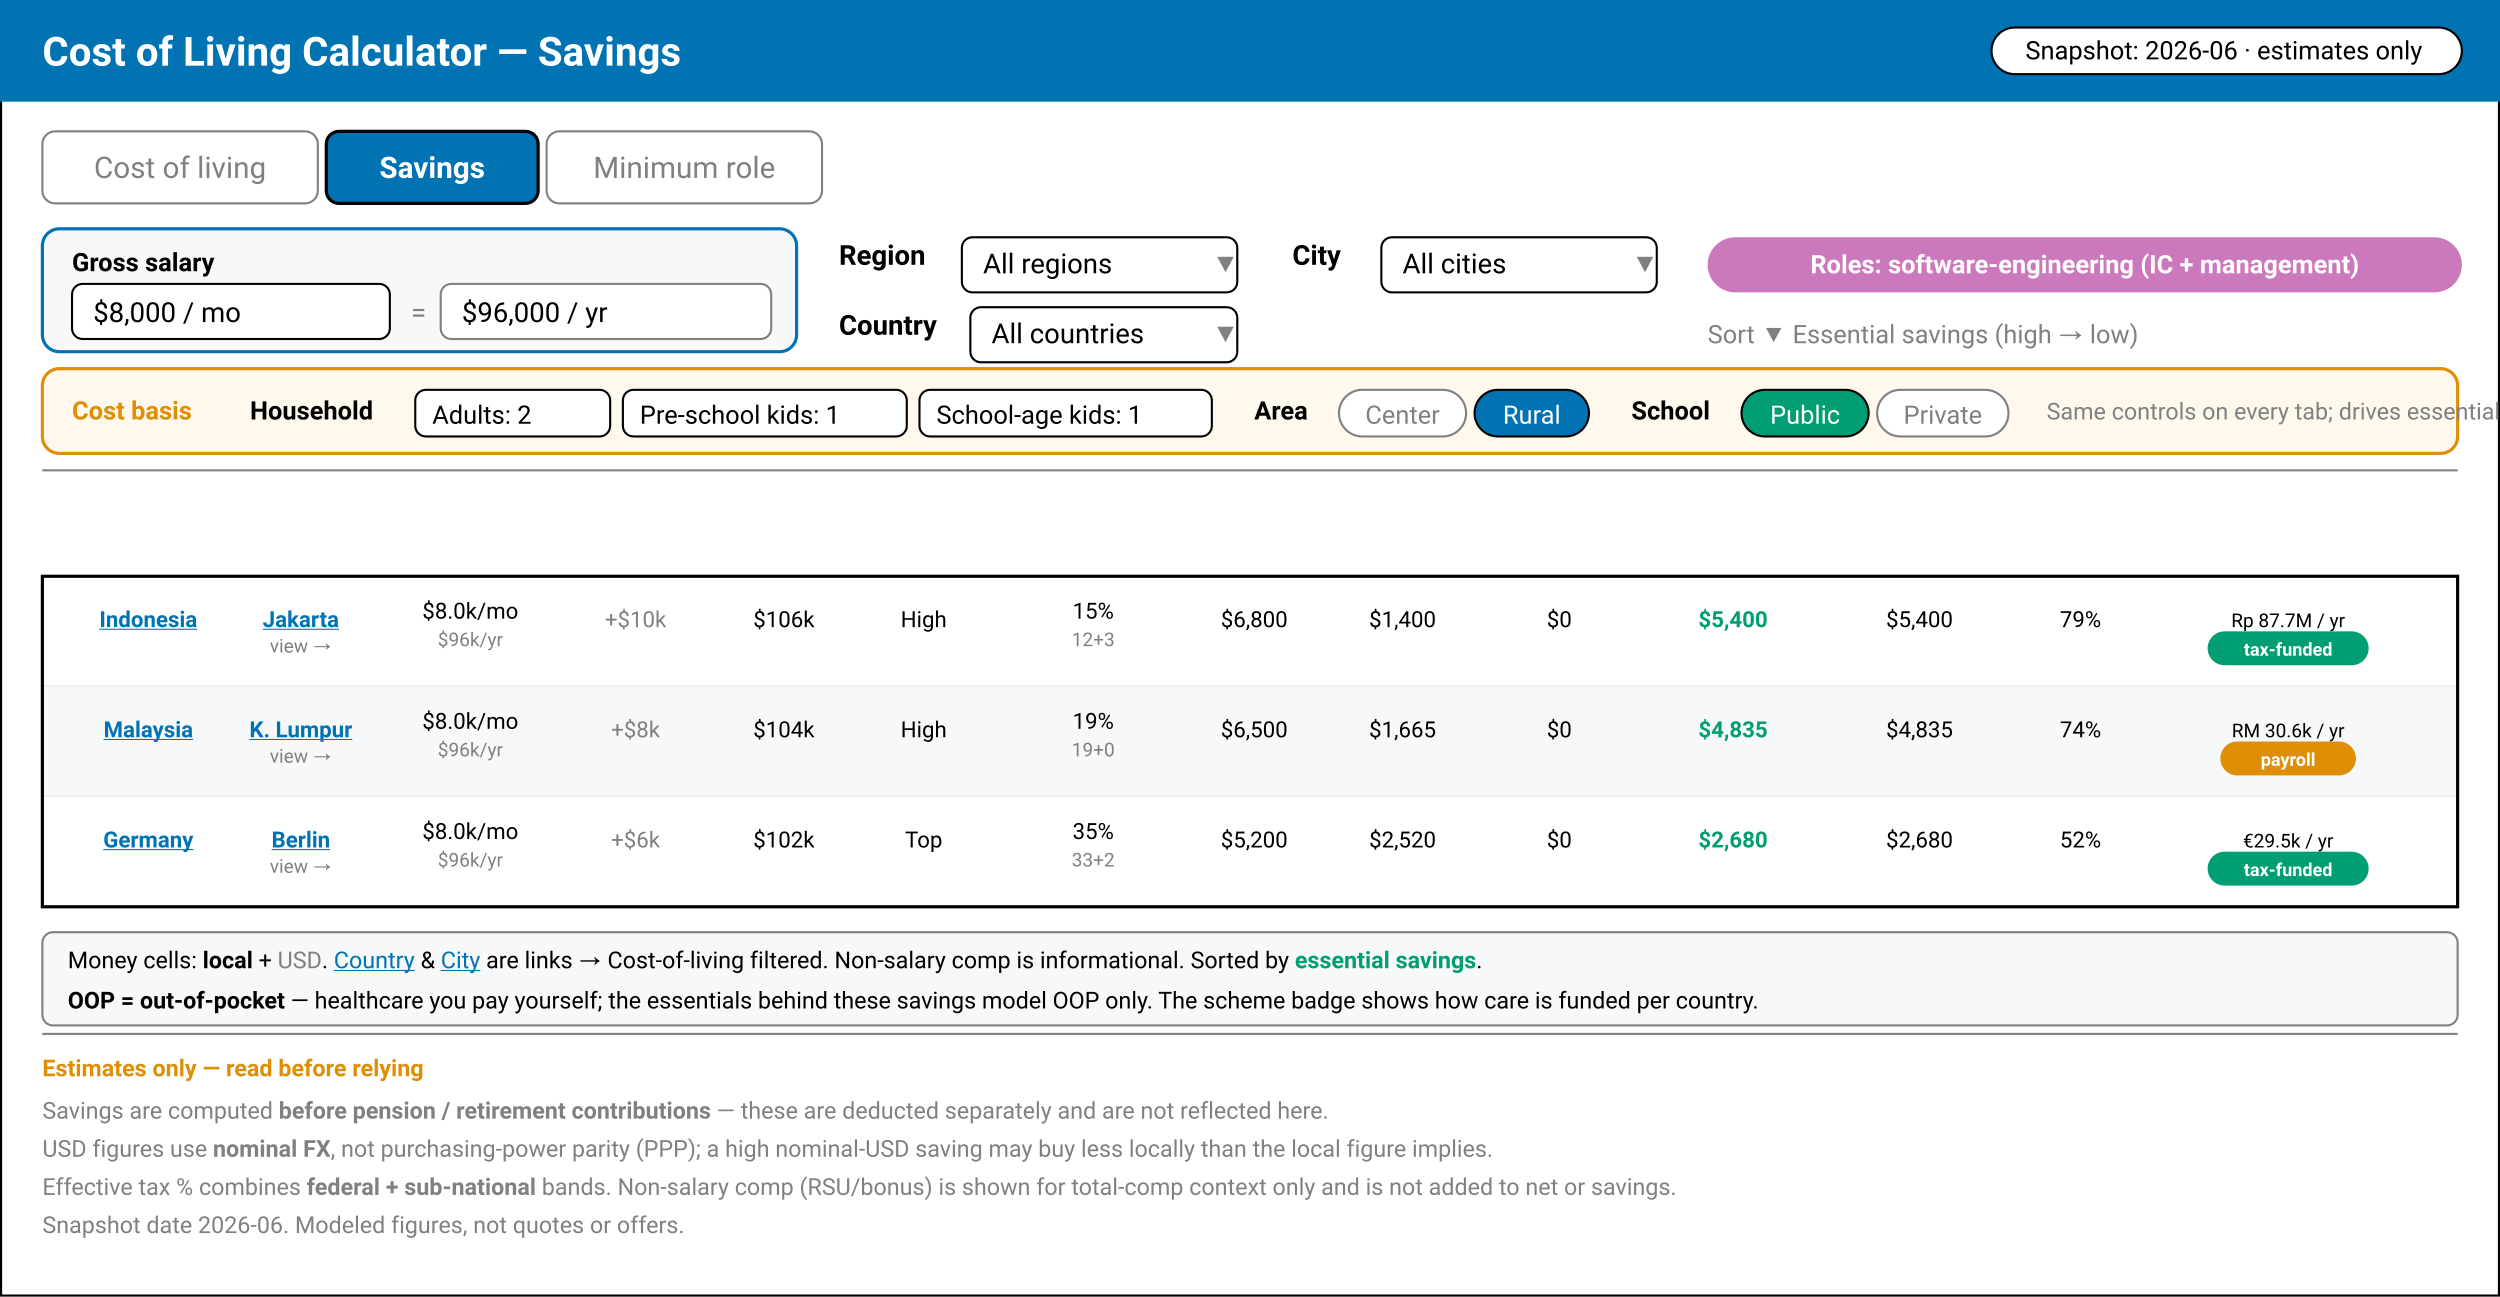
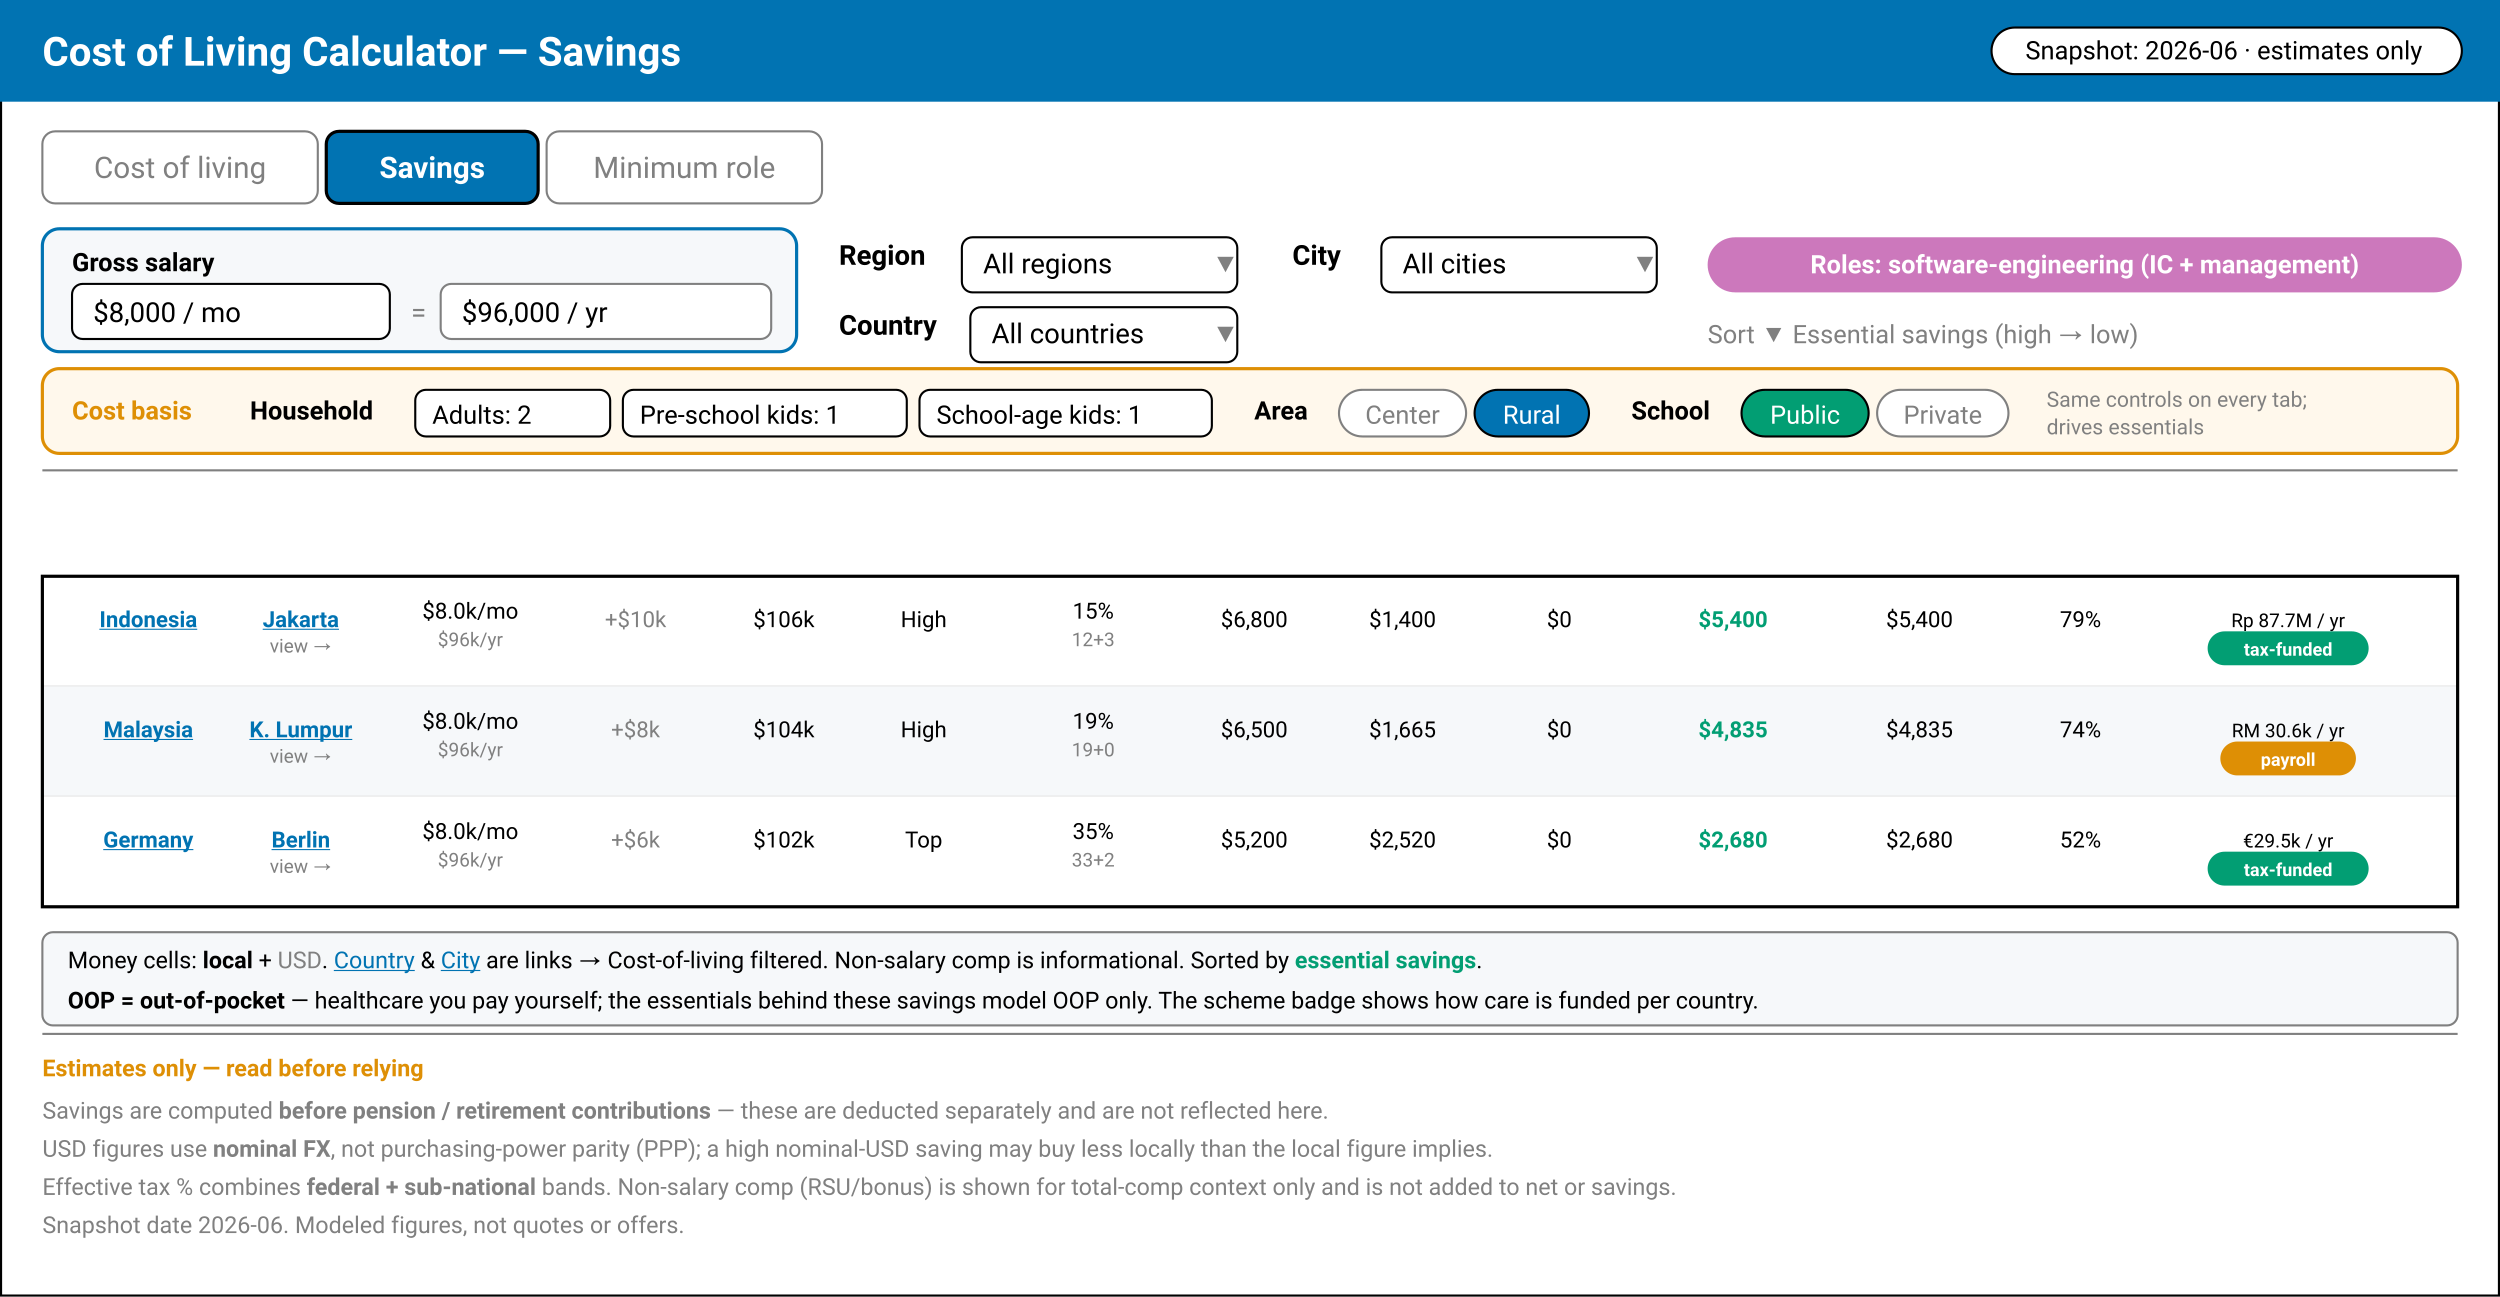
<svg xmlns="http://www.w3.org/2000/svg" width="1180" height="612" viewBox="0 0 1180 612" font-family="-apple-system, Segoe UI, Roboto, Helvetica, Arial, sans-serif">
  <rect x="0" y="0" width="1180" height="612" fill="#FFFFFF" />
  <rect x="0.5" y="0.5" width="1179" height="611" fill="none" stroke="#000000" stroke-width="1" />
  <rect x="0" y="0" width="1180" height="48" fill="#0173B2" />
  <text x="20" y="31" font-size="19" font-weight="700" fill="#FFFFFF">Cost of Living Calculator — Savings</text>
  <rect x="940" y="13" width="222" height="22" rx="11" fill="#FFFFFF" stroke="#000000" stroke-width="1" />
  <text x="956" y="28" font-size="12" fill="#000000">Snapshot: 2026-06 · estimates only</text>
  <g font-size="14">
    <rect x="20" y="62" width="130" height="34" rx="6" fill="#FFFFFF" stroke="#808080" stroke-width="1" />
    <text x="85" y="84" text-anchor="middle" fill="#808080">Cost of living</text>
    <rect x="154" y="62" width="100" height="34" rx="6" fill="#0173B2" stroke="#000000" stroke-width="1.5" />
    <text x="204" y="84" text-anchor="middle" font-weight="700" fill="#FFFFFF">Savings</text>
    <rect x="258" y="62" width="130" height="34" rx="6" fill="#FFFFFF" stroke="#808080" stroke-width="1" />
    <text x="323" y="84" text-anchor="middle" fill="#808080">Minimum role</text>
  </g>
  <rect x="20" y="108" width="356" height="58" rx="8" fill="#F6F8FA" stroke="#0173B2" stroke-width="1.5" />
  <text x="34" y="128" font-size="12" font-weight="700" fill="#000000">Gross salary</text>
  <rect x="34" y="134" width="150" height="26" rx="5" fill="#FFFFFF" stroke="#000000" stroke-width="1" />
  <text x="44" y="152" font-size="13" fill="#000000">$8,000 / mo</text>
  <text x="194" y="152" font-size="13" fill="#808080">=</text>
  <rect x="208" y="134" width="156" height="26" rx="5" fill="#FFFFFF" stroke="#808080" stroke-width="1" />
  <text x="218" y="152" font-size="13" fill="#000000">$96,000 / yr</text>
  <g font-size="13">
    <text x="396" y="125" font-weight="600" fill="#000000">Region</text>
    <rect x="454" y="112" width="130" height="26" rx="5" fill="#FFFFFF" stroke="#000000" stroke-width="1" />
    <text x="464" y="129" fill="#000000">All regions</text>
    <text x="572" y="129" fill="#808080">▼</text>
    <text x="396" y="158" font-weight="600" fill="#000000">Country</text>
    <rect x="458" y="145" width="126" height="26" rx="5" fill="#FFFFFF" stroke="#000000" stroke-width="1" />
    <text x="468" y="162" fill="#000000">All countries</text>
    <text x="572" y="162" fill="#808080">▼</text>
    <text x="610" y="125" font-weight="600" fill="#000000">City</text>
    <rect x="652" y="112" width="130" height="26" rx="5" fill="#FFFFFF" stroke="#000000" stroke-width="1" />
    <text x="662" y="129" fill="#000000">All cities</text>
    <text x="770" y="129" fill="#808080">▼</text>
  </g>
  <rect x="806" y="112" width="356" height="26" rx="13" fill="#CC78BC" />
  <text x="984" y="129" font-size="12" fill="#FFFFFF" text-anchor="middle" font-weight="700">Roles: software-engineering (IC + management)</text>
  <text x="806" y="162" font-size="12" fill="#808080">Sort ▼ Essential savings (high → low)</text>
  <rect x="20" y="174" width="1140" height="40" rx="8" fill="#FFF8EC" stroke="#DE8F05" stroke-width="1.5" />
  <g font-size="12">
    <text x="34" y="198" font-weight="700" fill="#DE8F05">Cost basis</text>
    <text x="118" y="198" font-weight="600" fill="#000000">Household</text>
    <rect x="196" y="184" width="92" height="22" rx="5" fill="#FFFFFF" stroke="#000000" stroke-width="1" />
    <text x="204" y="200" fill="#000000">Adults: 2</text>
    <rect x="294" y="184" width="134" height="22" rx="5" fill="#FFFFFF" stroke="#000000" stroke-width="1" />
    <text x="302" y="200" fill="#000000">Pre-school kids: 1</text>
    <rect x="434" y="184" width="138" height="22" rx="5" fill="#FFFFFF" stroke="#000000" stroke-width="1" />
    <text x="442" y="200" fill="#000000">School-age kids: 1</text>
    <text x="592" y="198" font-weight="600" fill="#000000">Area</text>
    <rect x="632" y="184" width="60" height="22" rx="11" fill="#FFFFFF" stroke="#808080" stroke-width="1" />
    <text x="662" y="200" text-anchor="middle" fill="#808080">Center</text>
    <rect x="696" y="184" width="54" height="22" rx="11" fill="#0173B2" stroke="#000000" stroke-width="1" />
    <text x="723" y="200" text-anchor="middle" fill="#FFFFFF">Rural</text>
    <text x="770" y="198" font-weight="600" fill="#000000">School</text>
    <rect x="822" y="184" width="60" height="22" rx="11" fill="#029E73" stroke="#000000" stroke-width="1" />
    <text x="852" y="200" text-anchor="middle" fill="#FFFFFF">Public</text>
    <rect x="886" y="184" width="62" height="22" rx="11" fill="#FFFFFF" stroke="#808080" stroke-width="1" />
    <text x="917" y="200" text-anchor="middle" fill="#808080">Private</text>
-     <text x="966" y="198" font-size="11" fill="#808080">Same controls on every tab; drives essentials</text>
+     <text x="966" y="192" font-size="10" fill="#808080">Same controls on every tab;</text>
+     <text x="966" y="205" font-size="10" fill="#808080">drives essentials</text>
  </g>
  <line x1="20" y1="222" x2="1160" y2="222" stroke="#808080" stroke-width="1" />
  <g font-size="10.5" fill="#FFFFFF" font-weight="700" text-anchor="middle">
    <text x="70" y="254" text-decoration="underline">Country</text>
    <text x="142" y="254" text-decoration="underline">City</text>
    <text x="222" y="248">Gross</text>
    <text x="222" y="260">(mo / yr)</text>
    <text x="300" y="248">Non-sal</text>
    <text x="300" y="260">comp</text>
    <text x="370" y="248">Total</text>
    <text x="370" y="260">comp</text>
    <text x="436" y="248">Income</text>
    <text x="436" y="260">band</text>
    <text x="516" y="248">Eff. tax %</text>
    <text x="516" y="260">(fed+sub)</text>
    <text x="592" y="254">Net</text>
    <text x="662" y="254">Essentials</text>
    <text x="736" y="254">Lifestyle</text>
    <text x="818" y="248">Essential</text>
    <text x="818" y="260">savings ↓</text>
    <text x="906" y="248">After-life</text>
    <text x="906" y="260">savings</text>
    <text x="982" y="248">Ess.</text>
    <text x="982" y="260">sav %</text>
    <text x="1080" y="254">Scheme</text>
  </g>
  <rect x="20" y="272" width="1140" height="52" fill="#FFFFFF" />
  <g font-size="10.5" text-anchor="middle">
    <text x="70" y="296" fill="#0173B2" text-decoration="underline" font-weight="600">Indonesia</text>
    <text x="142" y="296" fill="#0173B2" text-decoration="underline" font-weight="600">Jakarta</text>
    <text x="142" y="308" fill="#808080" font-size="9">view →</text>
    <text x="222" y="292" fill="#000000">$8.0k/mo</text>
    <text x="222" y="305" fill="#808080" font-size="9">$96k/yr</text>
    <text x="300" y="296" fill="#808080">+$10k</text>
    <text x="370" y="296" fill="#000000">$106k</text>
    <text x="436" y="296" fill="#000000">High</text>
    <text x="516" y="292" fill="#000000">15%</text>
    <text x="516" y="305" fill="#808080" font-size="9">12+3</text>
    <text x="592" y="296" fill="#000000">$6,800</text>
    <text x="662" y="296" fill="#000000">$1,400</text>
    <text x="736" y="296" fill="#000000">$0</text>
    <text x="818" y="296" fill="#029E73" font-weight="700">$5,400</text>
    <text x="906" y="296" fill="#000000">$5,400</text>
    <text x="982" y="296" fill="#000000">79%</text>
    <text x="1080" y="296" fill="#000000" font-size="9">Rp 87.7M / yr</text>
  </g>
  <rect x="1042" y="298" width="76" height="16" rx="8" fill="#029E73" />
  <text x="1080" y="309.5" font-size="8.5" fill="#FFFFFF" text-anchor="middle" font-weight="700">tax-funded</text>
  <line x1="20" y1="324" x2="1160" y2="324" stroke="#E5E5E5" stroke-width="1" />
  <rect x="20" y="324" width="1140" height="52" fill="#F6F8FA" />
  <g font-size="10.5" text-anchor="middle">
    <text x="70" y="348" fill="#0173B2" text-decoration="underline" font-weight="600">Malaysia</text>
    <text x="142" y="348" fill="#0173B2" text-decoration="underline" font-weight="600">K. Lumpur</text>
    <text x="142" y="360" fill="#808080" font-size="9">view →</text>
    <text x="222" y="344" fill="#000000">$8.0k/mo</text>
    <text x="222" y="357" fill="#808080" font-size="9">$96k/yr</text>
    <text x="300" y="348" fill="#808080">+$8k</text>
    <text x="370" y="348" fill="#000000">$104k</text>
    <text x="436" y="348" fill="#000000">High</text>
    <text x="516" y="344" fill="#000000">19%</text>
    <text x="516" y="357" fill="#808080" font-size="9">19+0</text>
    <text x="592" y="348" fill="#000000">$6,500</text>
    <text x="662" y="348" fill="#000000">$1,665</text>
    <text x="736" y="348" fill="#000000">$0</text>
    <text x="818" y="348" fill="#029E73" font-weight="700">$4,835</text>
    <text x="906" y="348" fill="#000000">$4,835</text>
    <text x="982" y="348" fill="#000000">74%</text>
    <text x="1080" y="348" fill="#000000" font-size="9">RM 30.6k / yr</text>
  </g>
  <rect x="1048" y="350" width="64" height="16" rx="8" fill="#DE8F05" />
  <text x="1080" y="361.5" font-size="8.5" fill="#FFFFFF" text-anchor="middle" font-weight="700">payroll</text>
  <line x1="20" y1="376" x2="1160" y2="376" stroke="#E5E5E5" stroke-width="1" />
  <rect x="20" y="376" width="1140" height="52" fill="#FFFFFF" />
  <g font-size="10.5" text-anchor="middle">
    <text x="70" y="400" fill="#0173B2" text-decoration="underline" font-weight="600">Germany</text>
    <text x="142" y="400" fill="#0173B2" text-decoration="underline" font-weight="600">Berlin</text>
    <text x="142" y="412" fill="#808080" font-size="9">view →</text>
    <text x="222" y="396" fill="#000000">$8.0k/mo</text>
    <text x="222" y="409" fill="#808080" font-size="9">$96k/yr</text>
    <text x="300" y="400" fill="#808080">+$6k</text>
    <text x="370" y="400" fill="#000000">$102k</text>
    <text x="436" y="400" fill="#000000">Top</text>
    <text x="516" y="396" fill="#000000">35%</text>
    <text x="516" y="409" fill="#808080" font-size="9">33+2</text>
    <text x="592" y="400" fill="#000000">$5,200</text>
    <text x="662" y="400" fill="#000000">$2,520</text>
    <text x="736" y="400" fill="#000000">$0</text>
    <text x="818" y="400" fill="#029E73" font-weight="700">$2,680</text>
    <text x="906" y="400" fill="#000000">$2,680</text>
    <text x="982" y="400" fill="#000000">52%</text>
    <text x="1080" y="400" fill="#000000" font-size="9">€29.5k / yr</text>
  </g>
  <rect x="1042" y="402" width="76" height="16" rx="8" fill="#029E73" />
  <text x="1080" y="413.5" font-size="8.5" fill="#FFFFFF" text-anchor="middle" font-weight="700">tax-funded</text>
  <rect x="20" y="272" width="1140" height="156" fill="none" stroke="#000000" stroke-width="1.5" />
  <g font-size="11">
    <rect x="20" y="440" width="1140" height="44" rx="5" fill="#F6F8FA" stroke="#808080" stroke-width="1" />
    <text x="32" y="457" fill="#000000">Money cells: <tspan font-weight="700">local</tspan> + <tspan fill="#808080">USD</tspan>. <tspan fill="#0173B2" text-decoration="underline">Country</tspan> &amp; <tspan fill="#0173B2" text-decoration="underline">City</tspan> are links → Cost-of-living filtered. Non-salary comp is informational. Sorted by <tspan fill="#029E73" font-weight="700">essential savings</tspan>.</text>
    <text x="32" y="476" fill="#000000">
      <tspan font-weight="700">OOP = out-of-pocket</tspan> — healthcare you pay yourself; the essentials behind these savings model OOP only. The scheme badge shows how care is funded per country.</text>
  </g>
  <line x1="20" y1="488" x2="1160" y2="488" stroke="#808080" stroke-width="1" />
  <g font-size="11" fill="#808080">
    <text x="20" y="508" font-weight="700" fill="#DE8F05">Estimates only — read before relying</text>
    <text x="20" y="528">Savings are computed <tspan font-weight="600">before pension / retirement contributions</tspan> — these are deducted separately and are not reflected here.</text>
    <text x="20" y="546">USD figures use <tspan font-weight="600">nominal FX</tspan>, not purchasing-power parity (PPP); a high nominal-USD saving may buy less locally than the local figure implies.</text>
    <text x="20" y="564">Effective tax % combines <tspan font-weight="600">federal + sub-national</tspan> bands. Non-salary comp (RSU/bonus) is shown for total-comp context only and is not added to net or savings.</text>
    <text x="20" y="582">Snapshot date 2026-06. Modeled figures, not quotes or offers.</text>
  </g>
</svg>
